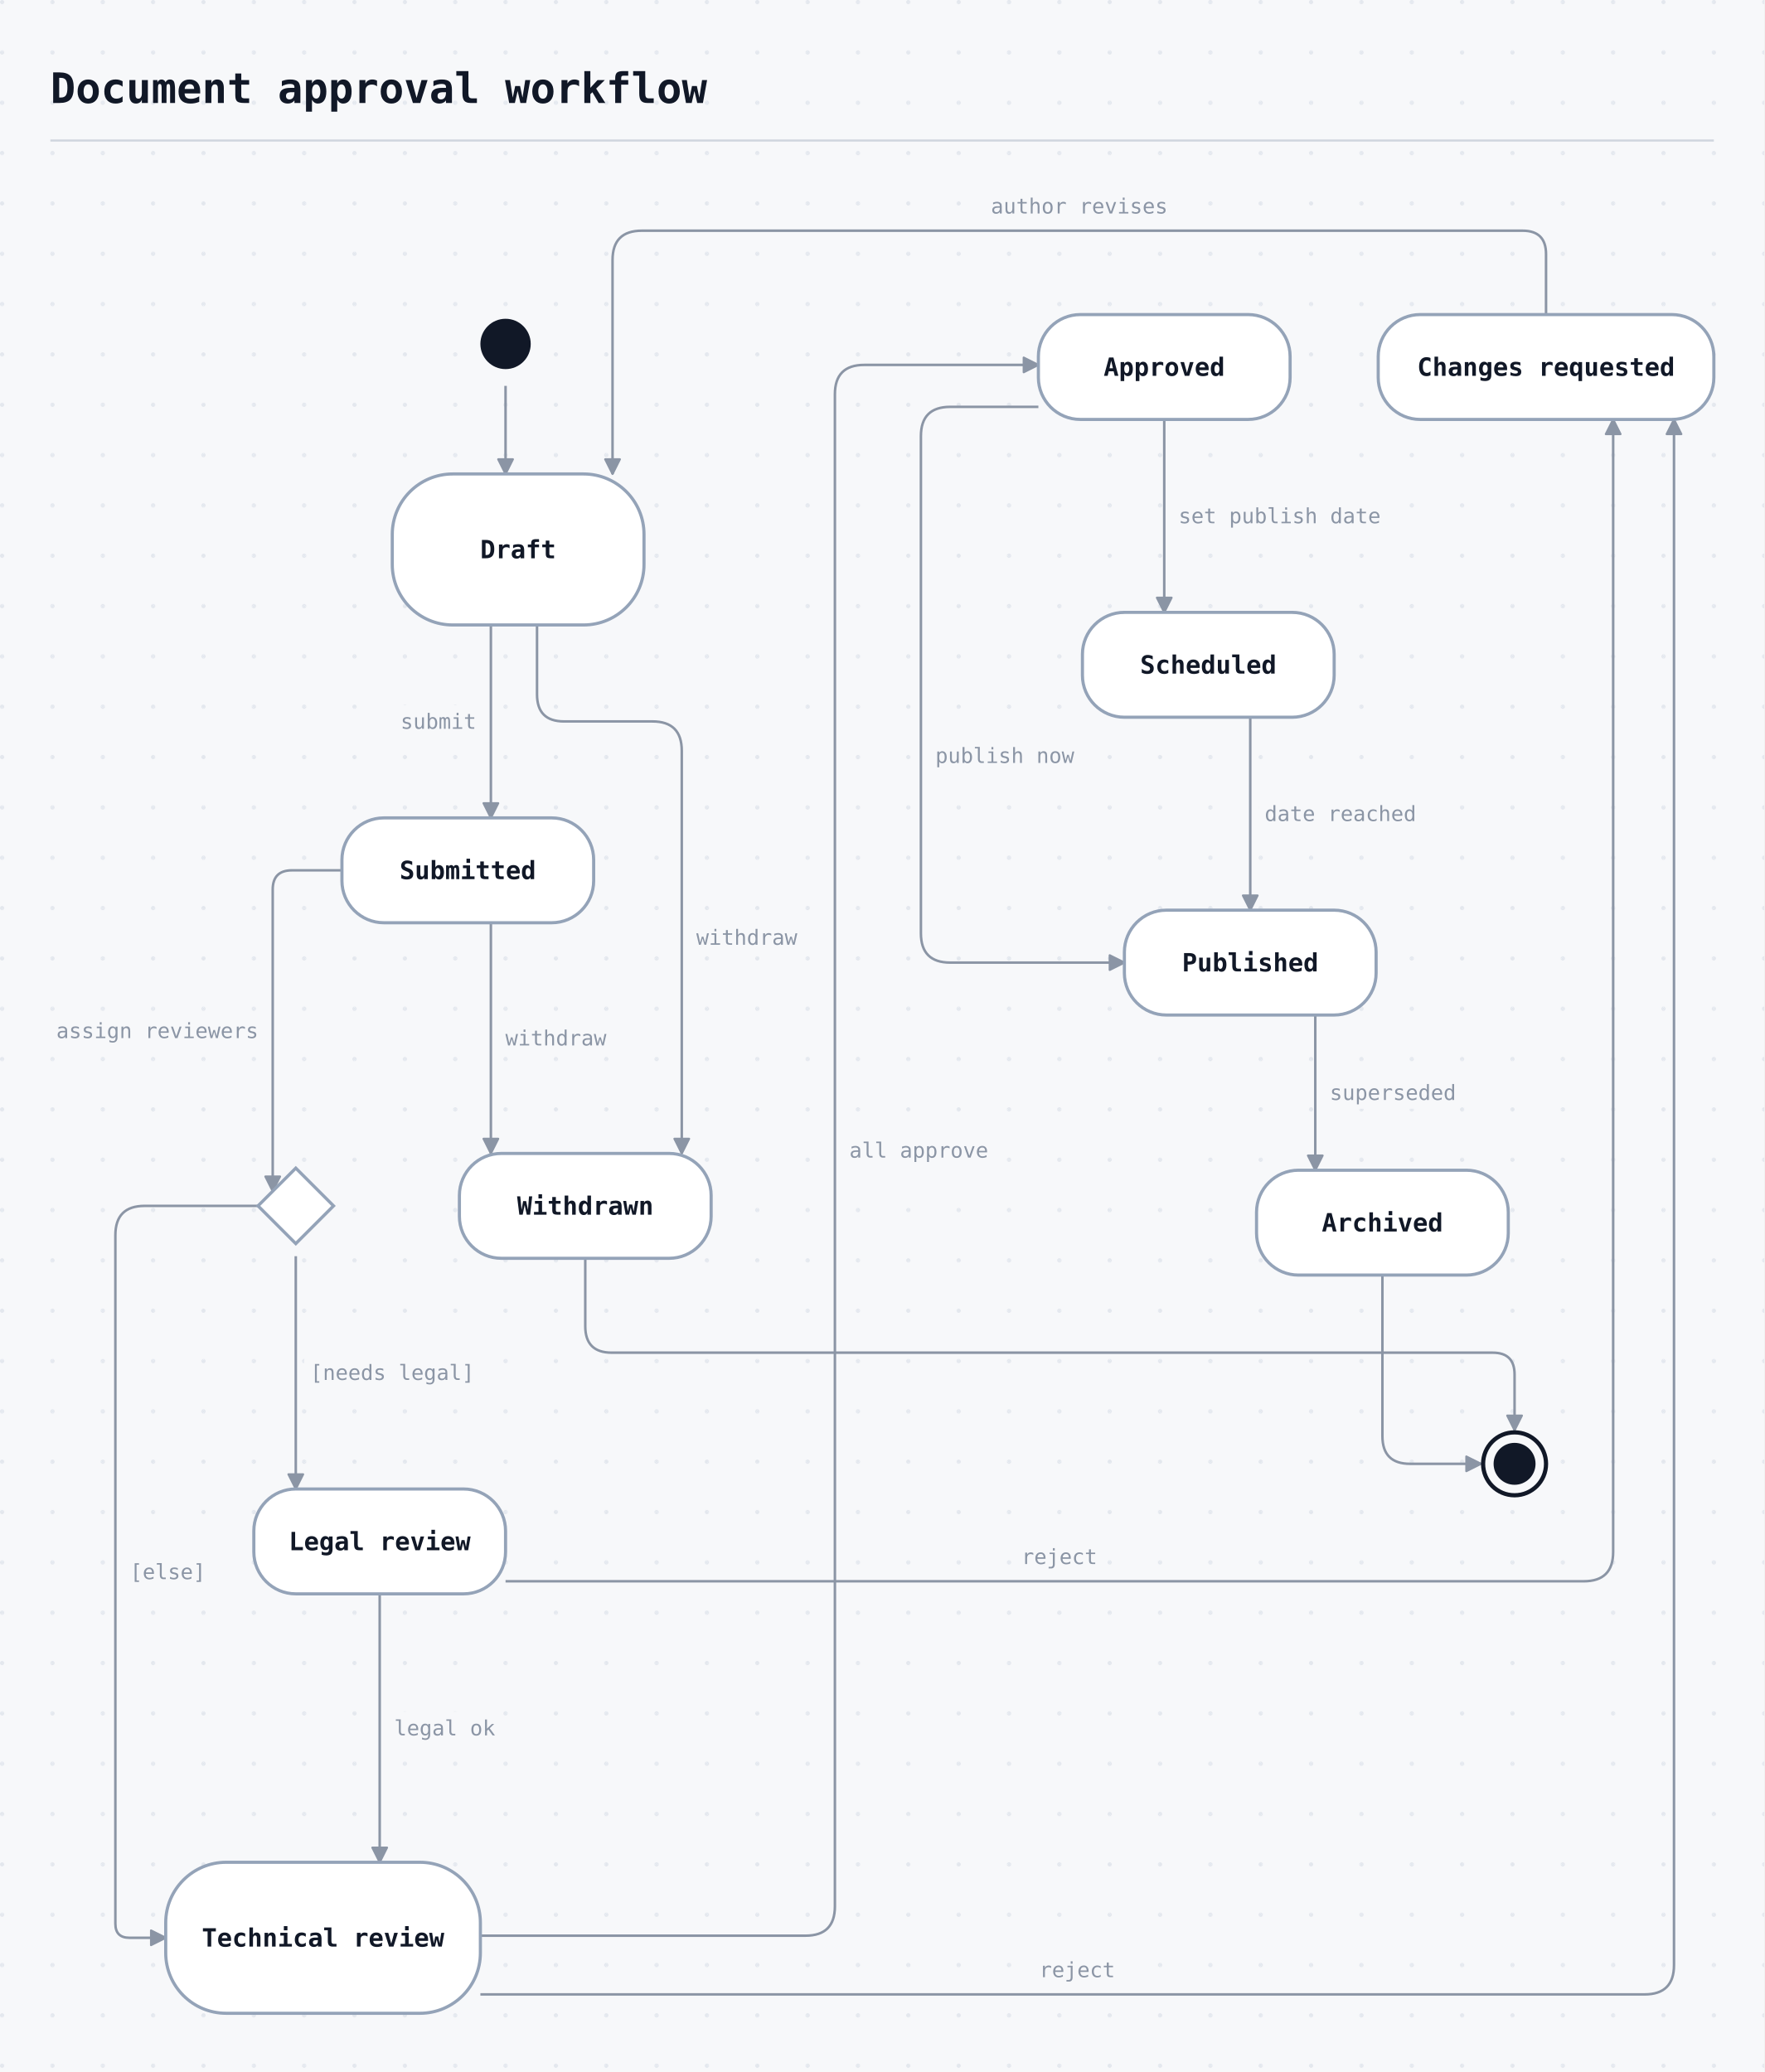
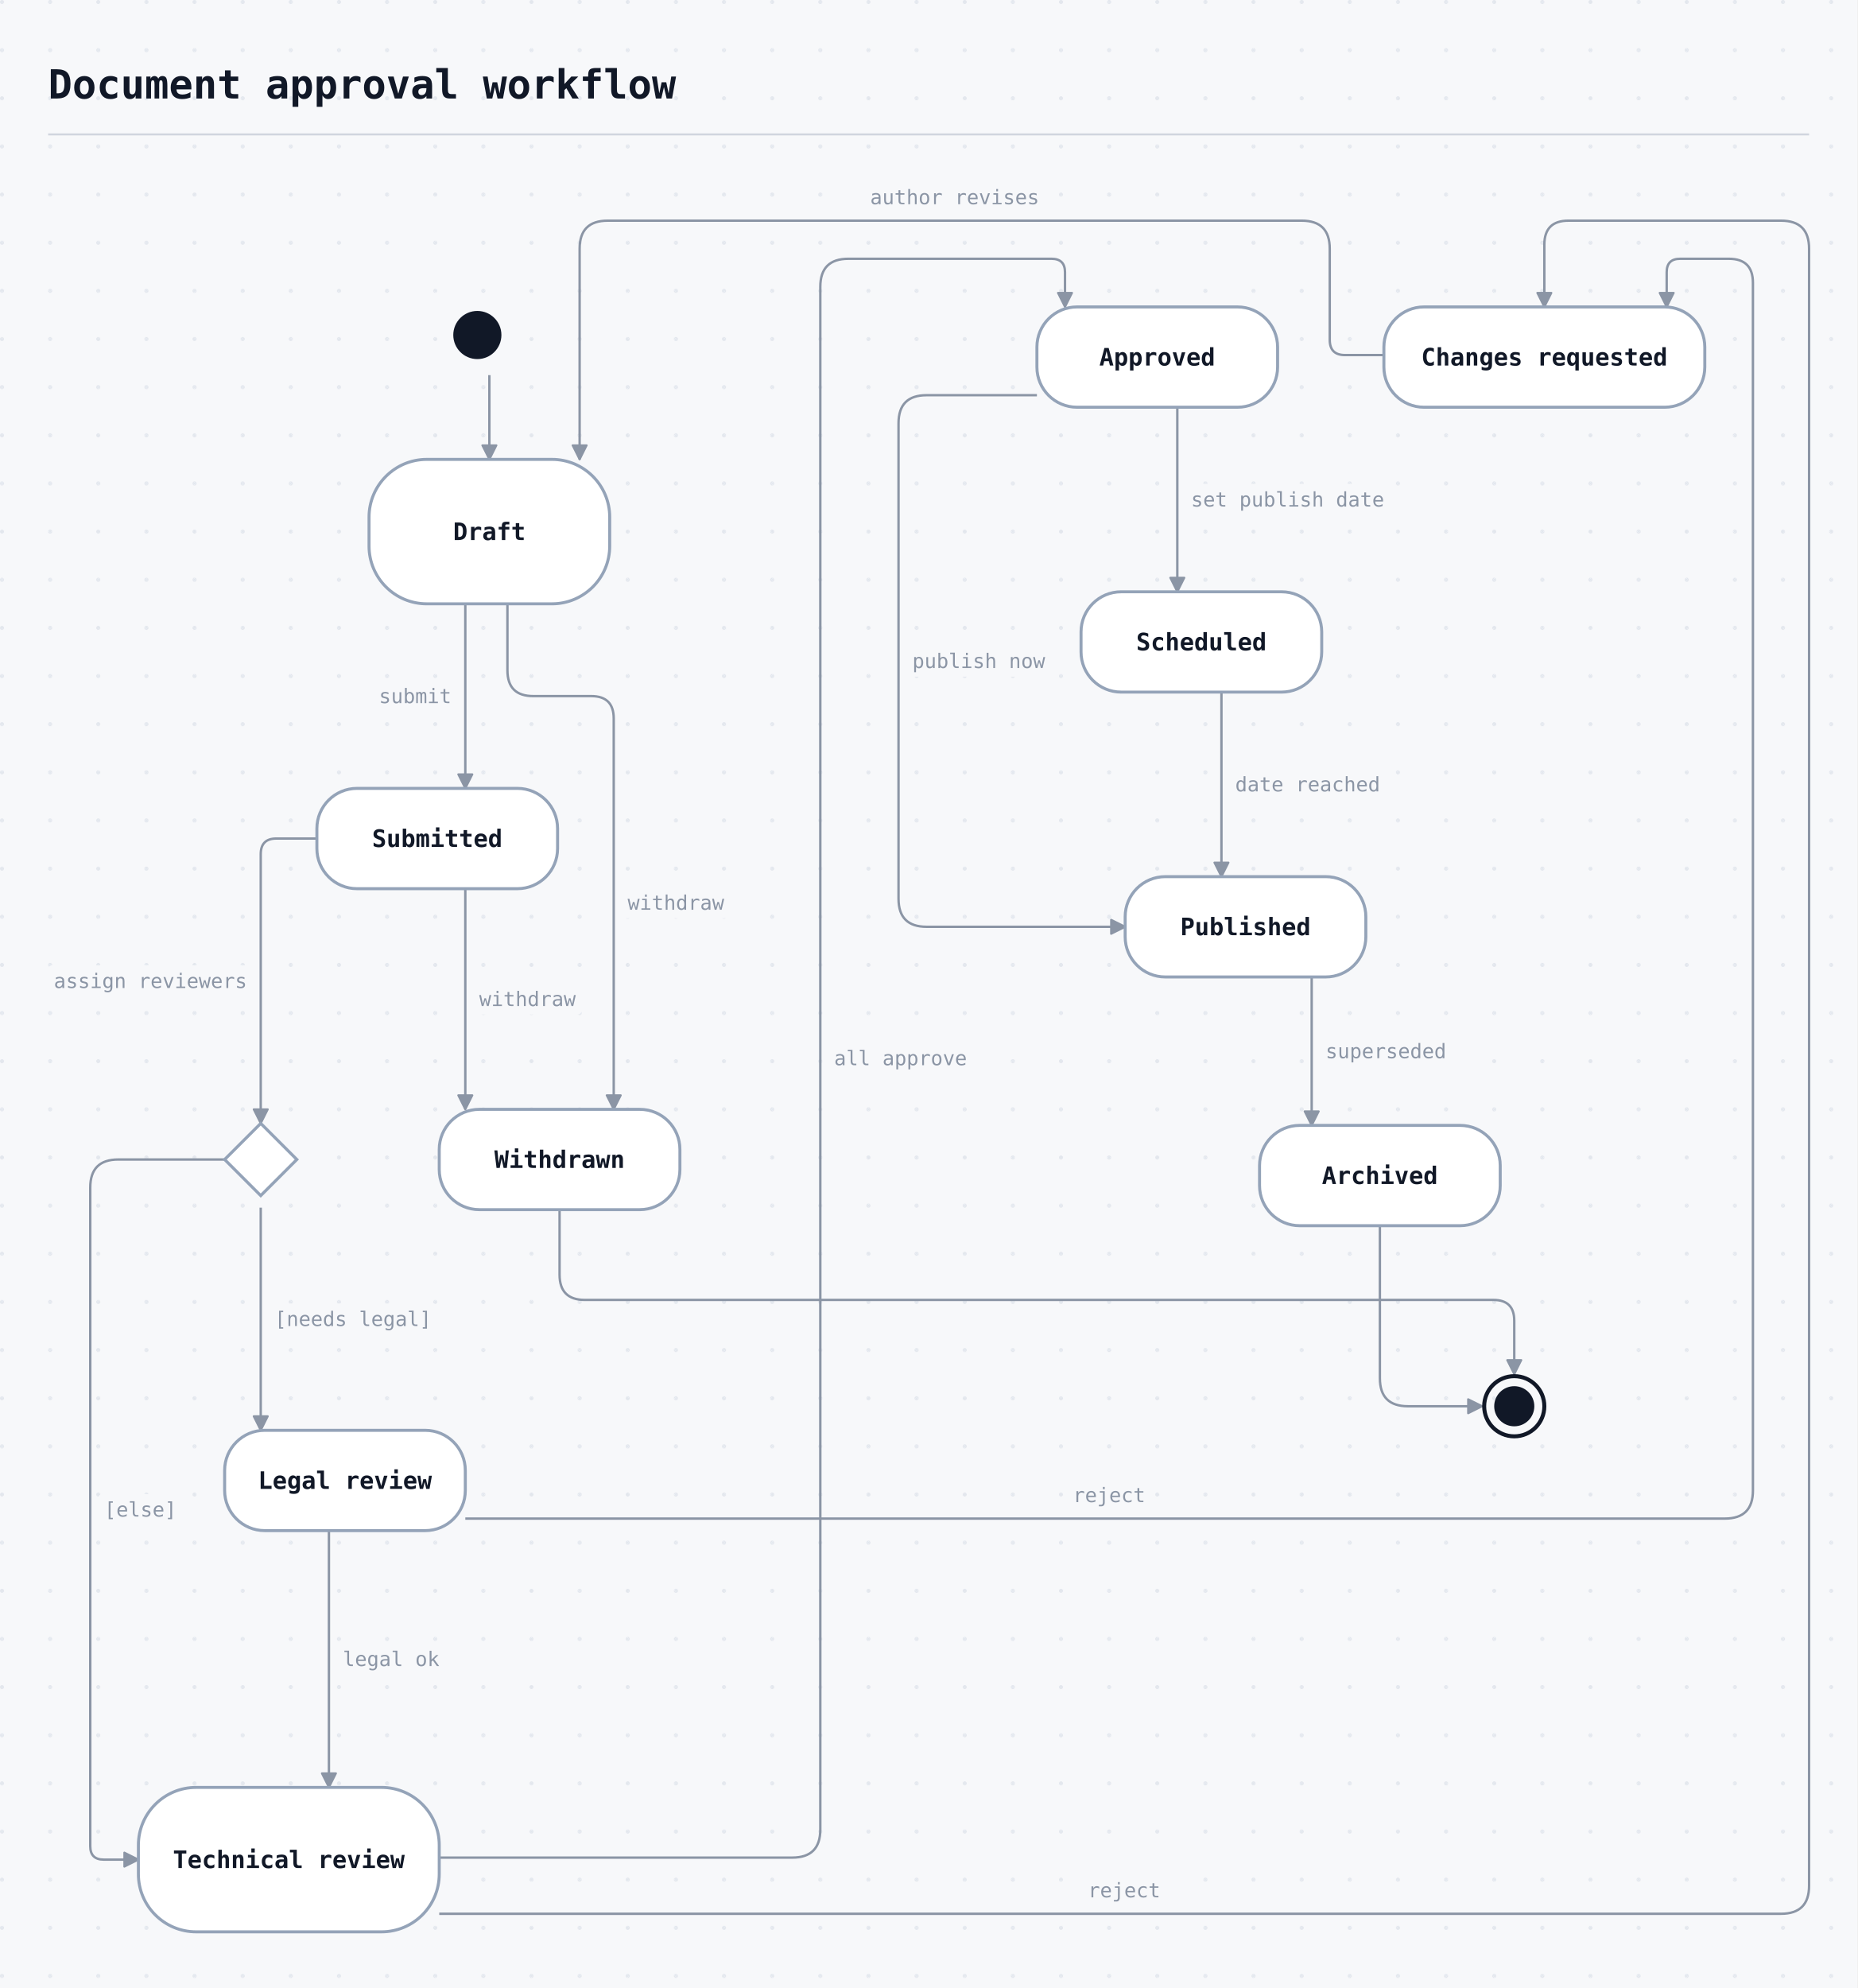
- <svg xmlns="http://www.w3.org/2000/svg" version="1.1" width="841" height="988" viewBox="0 0 841 988" font-family="JetBrains Mono, ui-monospace, SFMono-Regular, Menlo, Consolas, monospace">
+ <svg xmlns="http://www.w3.org/2000/svg" version="1.1" width="926" height="991" viewBox="0 0 926 991" font-family="JetBrains Mono, ui-monospace, SFMono-Regular, Menlo, Consolas, monospace">
  <defs>
    <pattern id="canvas-grid" width="24" height="24" patternUnits="userSpaceOnUse">
      <circle cx="1" cy="1" r="1" fill="#e3e7ed" />
    </pattern>
    <marker id="marker-arrow-0" viewBox="-1 -1 9 9" refX="7" refY="3.5" markerWidth="9" markerHeight="9" markerUnits="userSpaceOnUse" orient="auto-start-reverse">
      <path d="M0 0 L7 3.5 L0 7 Z" fill="#8b95a5" stroke="#8b95a5" stroke-width="1" stroke-linejoin="round" />
    </marker>
  </defs>
  <rect width="100%" height="100%" fill="#f7f8fa" />
  <rect width="100%" height="100%" fill="url(#canvas-grid)" />
  <text x="24.0" y="49.1" text-anchor="start" font-size="20" font-weight="bold" fill="#111827">Document approval workflow</text>
-   <path d="M 241.0 184.0 L 241.0 226.0" fill="none" stroke="#8b95a5" stroke-width="1.2" marker-end="url(#marker-arrow-0)" />
-   <path d="M 234.0 298.0 L 234.0 390.0" fill="none" stroke="#8b95a5" stroke-width="1.2" marker-end="url(#marker-arrow-0)" />
-   <path d="M 163.0 415.0 L 139.2 415.0 Q 130.0 415.0 130.0 424.2 L 130.0 568.0" fill="none" stroke="#8b95a5" stroke-width="1.2" marker-end="url(#marker-arrow-0)" />
-   <path d="M 141.0 599.0 L 141.0 710.0" fill="none" stroke="#8b95a5" stroke-width="1.2" marker-end="url(#marker-arrow-0)" />
-   <path d="M 123.0 575.0 L 69.0 575.0 Q 55.0 575.0 55.0 589.0 L 55.0 917.3 Q 55.0 924.0 61.7 924.0 L 79.0 924.0" fill="none" stroke="#8b95a5" stroke-width="1.2" marker-end="url(#marker-arrow-0)" />
-   <path d="M 181.0 760.0 L 181.0 888.0" fill="none" stroke="#8b95a5" stroke-width="1.2" marker-end="url(#marker-arrow-0)" />
-   <path d="M 229.0 923.0 L 384.0 923.0 Q 398.0 923.0 398.0 909.0 L 398.0 188.0 Q 398.0 174.0 412.0 174.0 L 495.0 174.0" fill="none" stroke="#8b95a5" stroke-width="1.2" marker-end="url(#marker-arrow-0)" />
-   <path d="M 241.0 754.0 L 755.0 754.0 Q 769.0 754.0 769.0 740.0 L 769.0 200.0" fill="none" stroke="#8b95a5" stroke-width="1.2" marker-end="url(#marker-arrow-0)" />
-   <path d="M 229.0 951.0 L 784.0 951.0 Q 798.0 951.0 798.0 937.0 L 798.0 200.0" fill="none" stroke="#8b95a5" stroke-width="1.2" marker-end="url(#marker-arrow-0)" />
-   <path d="M 737.0 150.0 L 737.0 121.2 Q 737.0 110.0 725.8 110.0 L 306.0 110.0 Q 292.0 110.0 292.0 124.0 L 292.0 226.0" fill="none" stroke="#8b95a5" stroke-width="1.2" marker-end="url(#marker-arrow-0)" />
-   <path d="M 555.0 200.0 L 555.0 292.0" fill="none" stroke="#8b95a5" stroke-width="1.2" marker-end="url(#marker-arrow-0)" />
-   <path d="M 495.0 194.0 L 453.0 194.0 Q 439.0 194.0 439.0 208.0 L 439.0 445.0 Q 439.0 459.0 453.0 459.0 L 536.0 459.0" fill="none" stroke="#8b95a5" stroke-width="1.2" marker-end="url(#marker-arrow-0)" />
-   <path d="M 596.0 342.0 L 596.0 434.0" fill="none" stroke="#8b95a5" stroke-width="1.2" marker-end="url(#marker-arrow-0)" />
-   <path d="M 627.0 484.0 L 627.0 558.0" fill="none" stroke="#8b95a5" stroke-width="1.2" marker-end="url(#marker-arrow-0)" />
-   <path d="M 659.0 608.0 L 659.0 684.8 Q 659.0 698.0 672.2 698.0 L 706.0 698.0" fill="none" stroke="#8b95a5" stroke-width="1.2" marker-end="url(#marker-arrow-0)" />
-   <path d="M 256.0 298.0 L 256.0 331.1 Q 256.0 344.0 268.9 344.0 L 311.0 344.0 Q 325.0 344.0 325.0 358.0 L 325.0 550.0" fill="none" stroke="#8b95a5" stroke-width="1.2" marker-end="url(#marker-arrow-0)" />
-   <path d="M 234.0 440.0 L 234.0 550.0" fill="none" stroke="#8b95a5" stroke-width="1.2" marker-end="url(#marker-arrow-0)" />
-   <path d="M 279.0 600.0 L 279.0 632.4 Q 279.0 645.0 291.6 645.0 L 711.6 645.0 Q 722.0 645.0 722.0 655.4 L 722.0 682.0" fill="none" stroke="#8b95a5" stroke-width="1.2" marker-end="url(#marker-arrow-0)" />
-   <circle cx="241.0" cy="164.0" r="12.0" fill="#111827" />
-   <text x="241.0" y="194.3" text-anchor="middle" font-size="12" font-weight="bold" fill="#111827">
+   <path d="M 244.0 187.0 L 244.0 229.0" fill="none" stroke="#8b95a5" stroke-width="1.2" marker-end="url(#marker-arrow-0)" />
+   <path d="M 232.0 301.0 L 232.0 393.0" fill="none" stroke="#8b95a5" stroke-width="1.2" marker-end="url(#marker-arrow-0)" />
+   <path d="M 158.0 418.0 L 137.8 418.0 Q 130.0 418.0 130.0 425.8 L 130.0 560.0" fill="none" stroke="#8b95a5" stroke-width="1.2" marker-end="url(#marker-arrow-0)" />
+   <path d="M 130.0 602.0 L 130.0 713.0" fill="none" stroke="#8b95a5" stroke-width="1.2" marker-end="url(#marker-arrow-0)" />
+   <path d="M 112.0 578.0 L 59.0 578.0 Q 45.0 578.0 45.0 592.0 L 45.0 920.3 Q 45.0 927.0 51.7 927.0 L 69.0 927.0" fill="none" stroke="#8b95a5" stroke-width="1.2" marker-end="url(#marker-arrow-0)" />
+   <path d="M 164.0 763.0 L 164.0 891.0" fill="none" stroke="#8b95a5" stroke-width="1.2" marker-end="url(#marker-arrow-0)" />
+   <path d="M 219.0 926.0 L 395.0 926.0 Q 409.0 926.0 409.0 912.0 L 409.0 143.0 Q 409.0 129.0 423.0 129.0 L 524.3 129.0 Q 531.0 129.0 531.0 135.7 L 531.0 153.0" fill="none" stroke="#8b95a5" stroke-width="1.2" marker-end="url(#marker-arrow-0)" />
+   <path d="M 232.0 757.0 L 860.0 757.0 Q 874.0 757.0 874.0 743.0 L 874.0 141.0 Q 874.0 129.0 862.0 129.0 L 837.7 129.0 Q 831.0 129.0 831.0 135.7 L 831.0 153.0" fill="none" stroke="#8b95a5" stroke-width="1.2" marker-end="url(#marker-arrow-0)" />
+   <path d="M 219.0 954.0 L 888.0 954.0 Q 902.0 954.0 902.0 940.0 L 902.0 124.0 Q 902.0 110.0 888.0 110.0 L 782.0 110.0 Q 770.0 110.0 770.0 122.0 L 770.0 153.0" fill="none" stroke="#8b95a5" stroke-width="1.2" marker-end="url(#marker-arrow-0)" />
+   <path d="M 690.0 177.0 L 670.6 177.0 Q 663.0 177.0 663.0 169.4 L 663.0 124.0 Q 663.0 110.0 649.0 110.0 L 303.0 110.0 Q 289.0 110.0 289.0 124.0 L 289.0 229.0" fill="none" stroke="#8b95a5" stroke-width="1.2" marker-end="url(#marker-arrow-0)" />
+   <path d="M 587.0 203.0 L 587.0 295.0" fill="none" stroke="#8b95a5" stroke-width="1.2" marker-end="url(#marker-arrow-0)" />
+   <path d="M 517.0 197.0 L 462.0 197.0 Q 448.0 197.0 448.0 211.0 L 448.0 448.0 Q 448.0 462.0 462.0 462.0 L 561.0 462.0" fill="none" stroke="#8b95a5" stroke-width="1.2" marker-end="url(#marker-arrow-0)" />
+   <path d="M 609.0 345.0 L 609.0 437.0" fill="none" stroke="#8b95a5" stroke-width="1.2" marker-end="url(#marker-arrow-0)" />
+   <path d="M 654.0 487.0 L 654.0 561.0" fill="none" stroke="#8b95a5" stroke-width="1.2" marker-end="url(#marker-arrow-0)" />
+   <path d="M 688.0 611.0 L 688.0 687.0 Q 688.0 701.0 702.0 701.0 L 739.0 701.0" fill="none" stroke="#8b95a5" stroke-width="1.2" marker-end="url(#marker-arrow-0)" />
+   <path d="M 253.0 301.0 L 253.0 334.1 Q 253.0 347.0 265.9 347.0 L 294.8 347.0 Q 306.0 347.0 306.0 358.2 L 306.0 553.0" fill="none" stroke="#8b95a5" stroke-width="1.2" marker-end="url(#marker-arrow-0)" />
+   <path d="M 232.0 443.0 L 232.0 553.0" fill="none" stroke="#8b95a5" stroke-width="1.2" marker-end="url(#marker-arrow-0)" />
+   <path d="M 279.0 603.0 L 279.0 635.4 Q 279.0 648.0 291.6 648.0 L 744.6 648.0 Q 755.0 648.0 755.0 658.4 L 755.0 685.0" fill="none" stroke="#8b95a5" stroke-width="1.2" marker-end="url(#marker-arrow-0)" />
+   <circle cx="238.0" cy="167.0" r="12.0" fill="#111827" />
+   <text x="238.0" y="197.3" text-anchor="middle" font-size="12" font-weight="bold" fill="#111827">
    <tspan />
  </text>
-   <rect fill="#ffffff" fill-opacity="1.000" stroke="#94a3b8" stroke-width="1.5" x="187.0" y="226.0" width="120.0" height="72.0" rx="28.8" />
-   <text x="247.0" y="266.2" text-anchor="middle" font-size="12" font-weight="bold" fill="#111827">
+   <rect fill="#ffffff" fill-opacity="1.000" stroke="#94a3b8" stroke-width="1.5" x="184.0" y="229.0" width="120.0" height="72.0" rx="28.8" />
+   <text x="244.0" y="269.2" text-anchor="middle" font-size="12" font-weight="bold" fill="#111827">
    <tspan>Draft</tspan>
  </text>
-   <rect fill="#ffffff" fill-opacity="1.000" stroke="#94a3b8" stroke-width="1.5" x="163.0" y="390.0" width="120.0" height="50.0" rx="20.0" />
-   <text x="223.0" y="419.2" text-anchor="middle" font-size="12" font-weight="bold" fill="#111827">
+   <rect fill="#ffffff" fill-opacity="1.000" stroke="#94a3b8" stroke-width="1.5" x="158.0" y="393.0" width="120.0" height="50.0" rx="20.0" />
+   <text x="218.0" y="422.2" text-anchor="middle" font-size="12" font-weight="bold" fill="#111827">
    <tspan>Submitted</tspan>
  </text>
-   <path fill="#ffffff" fill-opacity="1.000" stroke="#94a3b8" stroke-width="1.5" d="M 141.0 557.0 L 159.0 575.0 L 141.0 593.0 L 123.0 575.0 Z" />
-   <text x="141.0" y="609.3" text-anchor="middle" font-size="12" font-weight="bold" fill="#111827">
+   <path fill="#ffffff" fill-opacity="1.000" stroke="#94a3b8" stroke-width="1.5" d="M 130.0 560.0 L 148.0 578.0 L 130.0 596.0 L 112.0 578.0 Z" />
+   <text x="130.0" y="612.3" text-anchor="middle" font-size="12" font-weight="bold" fill="#111827">
    <tspan />
  </text>
-   <rect fill="#ffffff" fill-opacity="1.000" stroke="#94a3b8" stroke-width="1.5" x="121.0" y="710.0" width="120.0" height="50.0" rx="20.0" />
-   <text x="181.0" y="739.2" text-anchor="middle" font-size="12" font-weight="bold" fill="#111827">
+   <rect fill="#ffffff" fill-opacity="1.000" stroke="#94a3b8" stroke-width="1.5" x="112.0" y="713.0" width="120.0" height="50.0" rx="20.0" />
+   <text x="172.0" y="742.2" text-anchor="middle" font-size="12" font-weight="bold" fill="#111827">
    <tspan>Legal review</tspan>
  </text>
-   <rect fill="#ffffff" fill-opacity="1.000" stroke="#94a3b8" stroke-width="1.5" x="79.0" y="888.0" width="150.0" height="72.0" rx="28.8" />
-   <text x="154.0" y="928.2" text-anchor="middle" font-size="12" font-weight="bold" fill="#111827">
+   <rect fill="#ffffff" fill-opacity="1.000" stroke="#94a3b8" stroke-width="1.5" x="69.0" y="891.0" width="150.0" height="72.0" rx="28.8" />
+   <text x="144.0" y="931.2" text-anchor="middle" font-size="12" font-weight="bold" fill="#111827">
    <tspan>Technical review</tspan>
  </text>
-   <rect fill="#ffffff" fill-opacity="1.000" stroke="#94a3b8" stroke-width="1.5" x="657.0" y="150.0" width="160.0" height="50.0" rx="20.0" />
-   <text x="737.0" y="179.2" text-anchor="middle" font-size="12" font-weight="bold" fill="#111827">
+   <rect fill="#ffffff" fill-opacity="1.000" stroke="#94a3b8" stroke-width="1.5" x="690.0" y="153.0" width="160.0" height="50.0" rx="20.0" />
+   <text x="770.0" y="182.2" text-anchor="middle" font-size="12" font-weight="bold" fill="#111827">
    <tspan>Changes requested</tspan>
  </text>
-   <rect fill="#ffffff" fill-opacity="1.000" stroke="#94a3b8" stroke-width="1.5" x="495.0" y="150.0" width="120.0" height="50.0" rx="20.0" />
-   <text x="555.0" y="179.2" text-anchor="middle" font-size="12" font-weight="bold" fill="#111827">
+   <rect fill="#ffffff" fill-opacity="1.000" stroke="#94a3b8" stroke-width="1.5" x="517.0" y="153.0" width="120.0" height="50.0" rx="20.0" />
+   <text x="577.0" y="182.2" text-anchor="middle" font-size="12" font-weight="bold" fill="#111827">
    <tspan>Approved</tspan>
  </text>
-   <rect fill="#ffffff" fill-opacity="1.000" stroke="#94a3b8" stroke-width="1.5" x="516.0" y="292.0" width="120.0" height="50.0" rx="20.0" />
-   <text x="576.0" y="321.2" text-anchor="middle" font-size="12" font-weight="bold" fill="#111827">
+   <rect fill="#ffffff" fill-opacity="1.000" stroke="#94a3b8" stroke-width="1.5" x="539.0" y="295.0" width="120.0" height="50.0" rx="20.0" />
+   <text x="599.0" y="324.2" text-anchor="middle" font-size="12" font-weight="bold" fill="#111827">
    <tspan>Scheduled</tspan>
  </text>
-   <rect fill="#ffffff" fill-opacity="1.000" stroke="#94a3b8" stroke-width="1.5" x="536.0" y="434.0" width="120.0" height="50.0" rx="20.0" />
-   <text x="596.0" y="463.2" text-anchor="middle" font-size="12" font-weight="bold" fill="#111827">
+   <rect fill="#ffffff" fill-opacity="1.000" stroke="#94a3b8" stroke-width="1.5" x="561.0" y="437.0" width="120.0" height="50.0" rx="20.0" />
+   <text x="621.0" y="466.2" text-anchor="middle" font-size="12" font-weight="bold" fill="#111827">
    <tspan>Published</tspan>
  </text>
-   <rect fill="#ffffff" fill-opacity="1.000" stroke="#94a3b8" stroke-width="1.5" x="599.0" y="558.0" width="120.0" height="50.0" rx="20.0" />
-   <text x="659.0" y="587.2" text-anchor="middle" font-size="12" font-weight="bold" fill="#111827">
+   <rect fill="#ffffff" fill-opacity="1.000" stroke="#94a3b8" stroke-width="1.5" x="628.0" y="561.0" width="120.0" height="50.0" rx="20.0" />
+   <text x="688.0" y="590.2" text-anchor="middle" font-size="12" font-weight="bold" fill="#111827">
    <tspan>Archived</tspan>
  </text>
-   <rect fill="#ffffff" fill-opacity="1.000" stroke="#94a3b8" stroke-width="1.5" x="219.0" y="550.0" width="120.0" height="50.0" rx="20.0" />
-   <text x="279.0" y="579.2" text-anchor="middle" font-size="12" font-weight="bold" fill="#111827">
+   <rect fill="#ffffff" fill-opacity="1.000" stroke="#94a3b8" stroke-width="1.5" x="219.0" y="553.0" width="120.0" height="50.0" rx="20.0" />
+   <text x="279.0" y="582.2" text-anchor="middle" font-size="12" font-weight="bold" fill="#111827">
    <tspan>Withdrawn</tspan>
  </text>
-   <circle cx="722.0" cy="698.0" r="15.0" fill="none" stroke="#111827" stroke-width="2" />
-   <circle cx="722.0" cy="698.0" r="10.0" fill="#111827" />
-   <text x="722.0" y="730.3" text-anchor="middle" font-size="12" font-weight="bold" fill="#111827">
+   <circle cx="755.0" cy="701.0" r="15.0" fill="none" stroke="#111827" stroke-width="2" />
+   <circle cx="755.0" cy="701.0" r="10.0" fill="#111827" />
+   <text x="755.0" y="733.3" text-anchor="middle" font-size="12" font-weight="bold" fill="#111827">
    <tspan />
  </text>
-   <rect x="188.0" y="336.2" width="42.0" height="15.5" rx="2" fill="#f7f8fa" />
-   <text x="209.0" y="347.5" text-anchor="middle" font-size="10" fill="#8b95a5">submit</text>
-   <rect x="24.0" y="483.8" width="102.0" height="15.5" rx="2" fill="#f7f8fa" />
-   <text x="75.0" y="495.0" text-anchor="middle" font-size="10" fill="#8b95a5">assign reviewers</text>
-   <rect x="145.0" y="646.8" width="84.0" height="15.5" rx="2" fill="#f7f8fa" />
-   <text x="187.0" y="658.0" text-anchor="middle" font-size="10" fill="#8b95a5">[needs legal]</text>
-   <rect x="59.0" y="741.8" width="42.0" height="15.5" rx="2" fill="#f7f8fa" />
-   <text x="80.0" y="753.0" text-anchor="middle" font-size="10" fill="#8b95a5">[else]</text>
-   <rect x="185.0" y="816.2" width="54.0" height="15.5" rx="2" fill="#f7f8fa" />
-   <text x="212.0" y="827.5" text-anchor="middle" font-size="10" fill="#8b95a5">legal ok</text>
-   <rect x="402.0" y="540.8" width="72.0" height="15.5" rx="2" fill="#f7f8fa" />
-   <text x="438.0" y="552.0" text-anchor="middle" font-size="10" fill="#8b95a5">all approve</text>
-   <rect x="484.0" y="734.5" width="42.0" height="15.5" rx="2" fill="#f7f8fa" />
-   <text x="505.0" y="745.8" text-anchor="middle" font-size="10" fill="#8b95a5">reject</text>
-   <rect x="492.5" y="931.5" width="42.0" height="15.5" rx="2" fill="#f7f8fa" />
-   <text x="513.5" y="942.8" text-anchor="middle" font-size="10" fill="#8b95a5">reject</text>
-   <rect x="469.5" y="90.5" width="90.0" height="15.5" rx="2" fill="#f7f8fa" />
-   <text x="514.5" y="101.8" text-anchor="middle" font-size="10" fill="#8b95a5">author revises</text>
-   <rect x="559.0" y="238.2" width="102.0" height="15.5" rx="2" fill="#f7f8fa" />
-   <text x="610.0" y="249.5" text-anchor="middle" font-size="10" fill="#8b95a5">set publish date</text>
-   <rect x="443.0" y="352.6" width="72.0" height="15.5" rx="2" fill="#f7f8fa" />
-   <text x="479.0" y="363.8" text-anchor="middle" font-size="10" fill="#8b95a5">publish now</text>
-   <rect x="600.0" y="380.2" width="78.0" height="15.5" rx="2" fill="#f7f8fa" />
-   <text x="639.0" y="391.5" text-anchor="middle" font-size="10" fill="#8b95a5">date reached</text>
-   <rect x="631.0" y="513.2" width="66.0" height="15.5" rx="2" fill="#f7f8fa" />
-   <text x="664.0" y="524.5" text-anchor="middle" font-size="10" fill="#8b95a5">superseded</text>
-   <rect x="329.0" y="439.2" width="54.0" height="15.5" rx="2" fill="#f7f8fa" />
-   <text x="356.0" y="450.5" text-anchor="middle" font-size="10" fill="#8b95a5">withdraw</text>
-   <rect x="238.0" y="487.2" width="54.0" height="15.5" rx="2" fill="#f7f8fa" />
-   <text x="265.0" y="498.5" text-anchor="middle" font-size="10" fill="#8b95a5">withdraw</text>
-   <line x1="24.0" y1="67.0" x2="817.0" y2="67.0" stroke="#d0d5de" stroke-width="1" />
+   <rect x="186.0" y="339.2" width="42.0" height="15.5" rx="2" fill="#f7f8fa" />
+   <text x="207.0" y="350.5" text-anchor="middle" font-size="10" fill="#8b95a5">submit</text>
+   <rect x="24.0" y="481.2" width="102.0" height="15.5" rx="2" fill="#f7f8fa" />
+   <text x="75.0" y="492.5" text-anchor="middle" font-size="10" fill="#8b95a5">assign reviewers</text>
+   <rect x="134.0" y="649.8" width="84.0" height="15.5" rx="2" fill="#f7f8fa" />
+   <text x="176.0" y="661.0" text-anchor="middle" font-size="10" fill="#8b95a5">[needs legal]</text>
+   <rect x="49.0" y="744.8" width="42.0" height="15.5" rx="2" fill="#f7f8fa" />
+   <text x="70.0" y="756.0" text-anchor="middle" font-size="10" fill="#8b95a5">[else]</text>
+   <rect x="168.0" y="819.2" width="54.0" height="15.5" rx="2" fill="#f7f8fa" />
+   <text x="195.0" y="830.5" text-anchor="middle" font-size="10" fill="#8b95a5">legal ok</text>
+   <rect x="413.0" y="519.8" width="72.0" height="15.5" rx="2" fill="#f7f8fa" />
+   <text x="449.0" y="531.0" text-anchor="middle" font-size="10" fill="#8b95a5">all approve</text>
+   <rect x="532.0" y="737.5" width="42.0" height="15.5" rx="2" fill="#f7f8fa" />
+   <text x="553.0" y="748.8" text-anchor="middle" font-size="10" fill="#8b95a5">reject</text>
+   <rect x="539.5" y="934.5" width="42.0" height="15.5" rx="2" fill="#f7f8fa" />
+   <text x="560.5" y="945.8" text-anchor="middle" font-size="10" fill="#8b95a5">reject</text>
+   <rect x="431.0" y="90.5" width="90.0" height="15.5" rx="2" fill="#f7f8fa" />
+   <text x="476.0" y="101.8" text-anchor="middle" font-size="10" fill="#8b95a5">author revises</text>
+   <rect x="591.0" y="241.2" width="102.0" height="15.5" rx="2" fill="#f7f8fa" />
+   <text x="642.0" y="252.5" text-anchor="middle" font-size="10" fill="#8b95a5">set publish date</text>
+   <rect x="452.0" y="321.8" width="72.0" height="15.5" rx="2" fill="#f7f8fa" />
+   <text x="488.0" y="333.0" text-anchor="middle" font-size="10" fill="#8b95a5">publish now</text>
+   <rect x="613.0" y="383.2" width="78.0" height="15.5" rx="2" fill="#f7f8fa" />
+   <text x="652.0" y="394.5" text-anchor="middle" font-size="10" fill="#8b95a5">date reached</text>
+   <rect x="658.0" y="516.2" width="66.0" height="15.5" rx="2" fill="#f7f8fa" />
+   <text x="691.0" y="527.5" text-anchor="middle" font-size="10" fill="#8b95a5">superseded</text>
+   <rect x="310.0" y="442.2" width="54.0" height="15.5" rx="2" fill="#f7f8fa" />
+   <text x="337.0" y="453.5" text-anchor="middle" font-size="10" fill="#8b95a5">withdraw</text>
+   <rect x="236.0" y="490.2" width="54.0" height="15.5" rx="2" fill="#f7f8fa" />
+   <text x="263.0" y="501.5" text-anchor="middle" font-size="10" fill="#8b95a5">withdraw</text>
+   <line x1="24.0" y1="67.0" x2="902.0" y2="67.0" stroke="#d0d5de" stroke-width="1" />
</svg>
